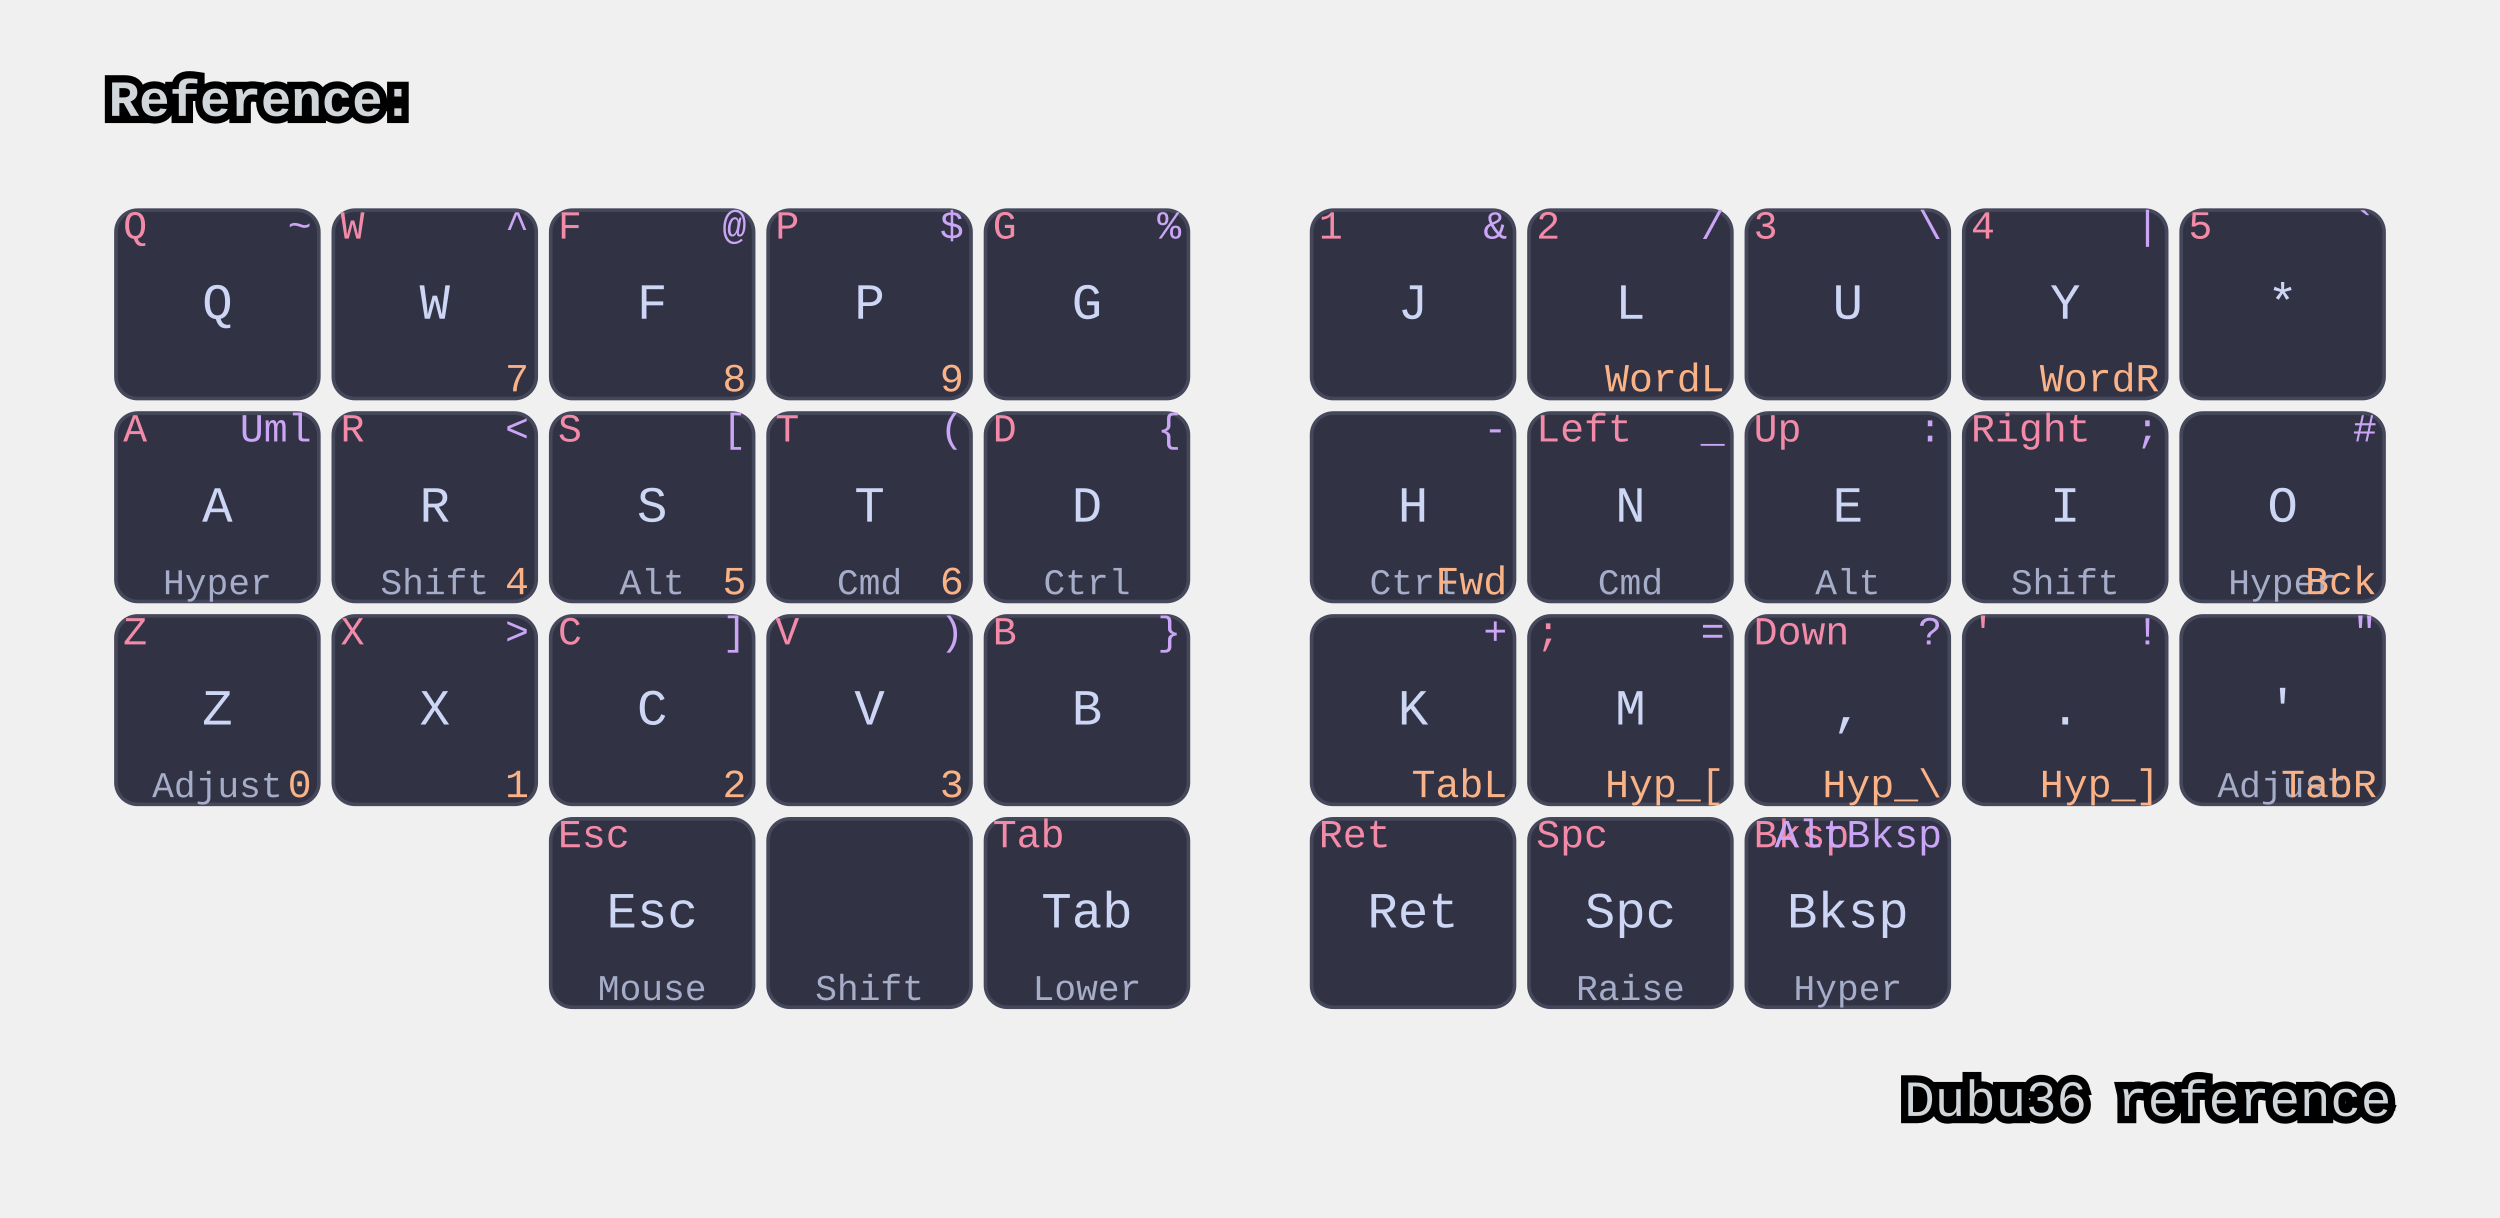
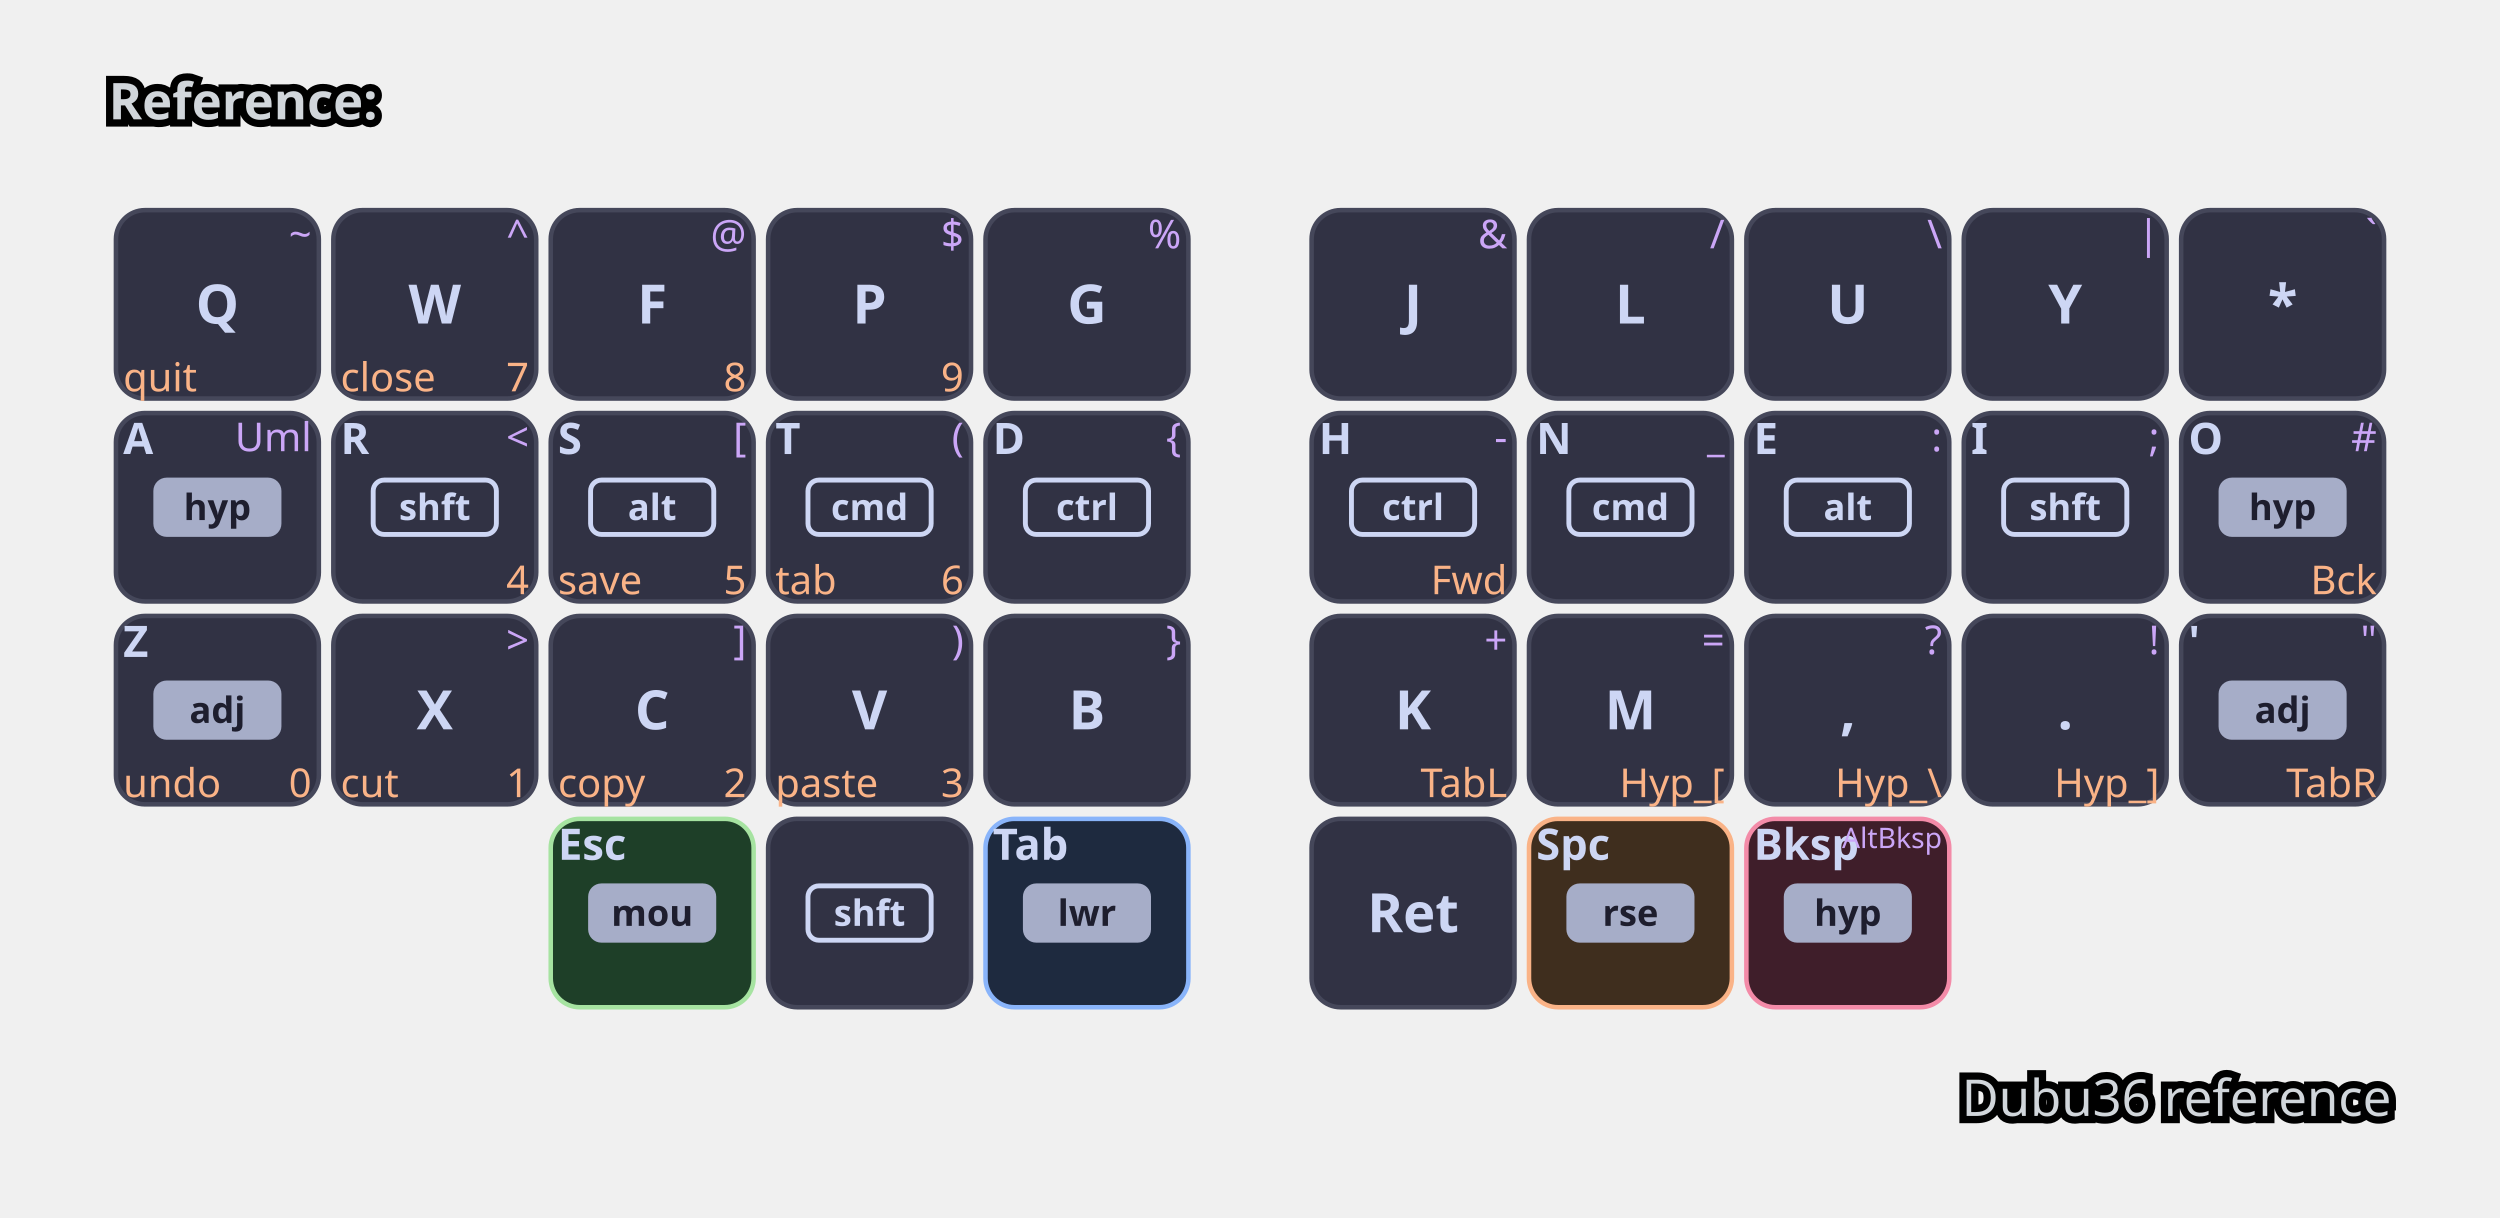
<svg xmlns="http://www.w3.org/2000/svg" xmlns:xlink="http://www.w3.org/1999/xlink" width="690" height="336" viewBox="0 0 690 336" class="keymap">
  <defs>/* start glyphs */
<svg id="mdi:arrow-collapse-left">
      <svg id="mdi-arrow-collapse-left" viewBox="0 0 24 24">
        <path d="M11.92,19.92L4,12L11.92,4.08L13.33,5.5L7.83,11H22V13H7.83L13.34,18.5L11.92,19.92M4,12V2H2V22H4V12Z" />
      </svg>
    </svg>
    <svg id="mdi:arrow-collapse-right">
      <svg id="mdi-arrow-collapse-right" viewBox="0 0 24 24">
        <path d="M12.08,4.08L20,12L12.08,19.92L10.67,18.5L16.17,13H2V11H16.17L10.67,5.5L12.08,4.08M20,12V22H22V2H20V12Z" />
      </svg>
    </svg>
    <svg id="mdi:arrow-down">
      <svg id="mdi-arrow-down" viewBox="0 0 24 24">
        <path d="M11,4H13V16L18.5,10.5L19.92,11.92L12,19.84L4.08,11.92L5.5,10.5L11,16V4Z" />
      </svg>
    </svg>
    <svg id="mdi:arrow-left">
      <svg id="mdi-arrow-left" viewBox="0 0 24 24">
        <path d="M20,11V13H8L13.5,18.5L12.08,19.92L4.16,12L12.08,4.08L13.5,5.5L8,11H20Z" />
      </svg>
    </svg>
+     <svg id="mdi:arrow-left-bold-outline">
+       <svg id="mdi-arrow-left-bold-outline" viewBox="0 0 24 24">
+         <path d="M13,22L3,12L13,2V8H21V16H13V22M6,12L11,17V14H19V10H11V7L6,12Z" />
+       </svg>
+     </svg>
    <svg id="mdi:arrow-right">
      <svg id="mdi-arrow-right" viewBox="0 0 24 24">
        <path d="M4,11V13H16L10.5,18.5L11.92,19.92L19.84,12L11.92,4.08L10.5,5.5L16,11H4Z" />
+       </svg>
+     </svg>
+     <svg id="mdi:arrow-right-bold-outline">
+       <svg id="mdi-arrow-right-bold-outline" viewBox="0 0 24 24">
+         <path d="M11,16H3V8H11V2L21,12L11,22V16M13,7V10H5V14H13V17L18,12L13,7Z" />
      </svg>
    </svg>
    <svg id="mdi:arrow-up">
      <svg id="mdi-arrow-up" viewBox="0 0 24 24">
        <path d="M13,20H11V8L5.5,13.5L4.08,12.08L12,4.16L19.92,12.08L18.5,13.5L13,8V20Z" />
      </svg>
    </svg>
  </defs>/* end glyphs */
<style>/* inherit to force styles through use tags */
svg path {
    fill: inherit;
}

/* font and background color specifications */
svg.keymap {
    font-family: SFMono-Regular,Consolas,Liberation Mono,Menlo,monospace;
    font-size: 14px;
    font-kerning: normal;
    text-rendering: optimizeLegibility;
    fill: #24292e;
}

/* default key styling */
rect.key {
    fill: #f6f8fa;
}

rect.key, rect.combo {
    stroke: #c9cccf;
    stroke-width: 1;
}

/* default key side styling, only used is draw_key_sides is set */
rect.side {
    filter: brightness(90%);
}

/* color accent for combo boxes */
rect.combo, rect.combo-separate {
    fill: #cdf;
}

/* color accent for held keys */
rect.held, rect.combo.held {
    fill: #fdd;
}

/* color accent for ghost (optional) keys */
rect.ghost, rect.combo.ghost {
    stroke-dasharray: 4, 4;
    stroke-width: 2;
}

text {
    text-anchor: middle;
    dominant-baseline: middle;
}

/* styling for layer labels */
text.label {
    font-weight: bold;
    text-anchor: start;
    stroke: white;
    stroke-width: 4;
    paint-order: stroke;
}

/* styling for optional footer */
text.footer {
    text-anchor: end;
    dominant-baseline: auto;
    stroke: white;
    stroke-width: 4;
    paint-order: stroke;
}

/* styling for combo tap, and key non-tap label text */
text.combo, text.hold, text.shifted, text.left, text.right, text.tl, text.tr, text.bl, text.br {
    font-size: 11px;
}

text.hold, text.bl, text.br {
    text-anchor: middle;
    dominant-baseline: auto;
}

text.shifted, text.tl, text.tr {
    text-anchor: middle;
    dominant-baseline: hanging;
}

text.left, text.tl, text.bl {
    text-anchor: start;
}

text.right, text.tr, text.br {
    text-anchor: end;
}

text.layer-activator {
    text-decoration: underline;
}

/* styling for hold/shifted label text in combo box */
text.combo.hold, text.combo.shifted, text.combo.left, text.combo.right {
    font-size: 8px;
}

/* lighter symbol for transparent keys */
text.trans {
    fill: #7b7e81;
}

/* styling for combo dendrons */
path.combo {
    stroke-width: 1;
    stroke: gray;
    fill: none;
}

/* Start Tabler Icons Cleanup */
/* cannot use height/width with glyphs */
.icon-tabler &gt; path {
    fill: inherit;
    stroke: inherit;
    stroke-width: 2;
}
/* hide tabler's default box */
.icon-tabler &gt; path[stroke="none"][fill="none"] {
    visibility: hidden;
}
/* End Tabler Icons Cleanup */

svg.keymap { fill: #d1d6db; }
rect.key { fill: #3f4750; }
rect.key, rect.combo { stroke: #60666c; }
rect.combo, rect.combo-separate { fill: #1f3d7a; }
rect.held, rect.combo.held { fill: #854747; }
text.label, text.footer { stroke: black; }
text.trans { fill: #7e8184; }
path.combo { stroke: #7f7f7f; }

- /* Stacked reference: symbols (purple), raise/nav+num (orange), holds (muted) */
- text.tr, use.tr { fill: #cba6f7; }
- text.br, use.br { fill: #fab387; }
- text.bl, use.bl { fill: #fab387; }
+ svg.keymap {
+   font-family: "IBM Plex Sans", "Segoe UI", sans-serif;
+   background-color: #1e1e2e;
+ }
+ rect.key {
+   fill: #313244;
+   stroke: #45475a;
+   stroke-width: 1.25;
+ }
+ rect.key.trans {
+   fill: #1e1e2e;
+   stroke: #313244;
+   stroke-dasharray: 3 3;
+ }
+ text.tap { fill: #cdd6f4; font-size: 15px; font-weight: 600; }
text.hold { fill: #a6adc8; font-size: 10px; }
- text.tap { fill: #cdd6f4; }
- rect.held, rect.comboheld { fill: #89b4fa; }
- .layer-Adjust, .layer-Mouse { opacity: 0.95; }
- 
- 
- text.tr, use.tr { fill: #cba6f7; }
- text.br, use.br { fill: #fab387; }
- text.tl, use.tl { fill: #f38ba8; }
- text.hold { fill: #a6adc8; }
- rect.key { fill: #313244; stroke: #45475a; }
+ text.tl { fill: #cdd6f4; font-size: 12px; font-weight: 600; }
+ text.tr, use.tr { fill: #cba6f7; font-size: 11px; }
+ text.br, use.br, text.bl, use.bl { fill: #fab387; font-size: 11px; }
+ text.layer-activator { text-decoration: none; fill: #89b4fa; font-size: 10px; font-weight: 600; }
+ 
+ /* Tap/hold preference boxes (drawn behind center legend) */
+ rect.mod-box {
+   rx: 3;
+   ry: 3;
+   stroke-width: 1.35;
+ }
+ /* Empty outline = tap-preferred */
+ rect.mod-box.tap-preferred {
+   fill: none;
+   stroke: #cdd6f4;
+ }
+ text.tap.tap-preferred {
+   fill: #cdd6f4;
+   font-size: 10px;
+   font-weight: 600;
+ }
+ /* Solid fill = hold-preferred */
+ rect.mod-box.hold-preferred {
+   fill: #a6adc8;
+   stroke: #a6adc8;
+ }
+ text.tap.hold-preferred {
+   fill: #1e1e2e;
+   font-size: 10px;
+   font-weight: 700;
+ }
+ /* Larger solid = sticky tap-hold */
+ rect.mod-box.sticky {
+   fill: #cdd6f4;
+   stroke: #cdd6f4;
+   stroke-width: 1.5;
+ }
+ text.tap.sticky {
+   fill: #1e1e2e;
+   font-size: 11px;
+   font-weight: 700;
+ }
+ 
+ /* Thumb layer activator fills */
+ rect.key.thumb-raise { fill: #3f2e1e; stroke: #fab387; }
+ rect.key.thumb-lower { fill: #1e2a3f; stroke: #89b4fa; }
+ rect.key.thumb-hyper { fill: #3f1e2a; stroke: #f38ba8; }
+ rect.key.thumb-mouse { fill: #1e3f28; stroke: #a6e3a1; }
+ rect.key.thumb-adjust { fill: #2a1e3f; stroke: #cba6f7; }
</style>
  <g transform="translate(30, 0)" class="layer-Reference">
    <text x="0" y="28" class="label" id="Reference">Reference:</text>
    <g transform="translate(0, 56)">
      <g transform="translate(30, 28)" class="key keypos-0">
-         <rect rx="6" ry="6" x="-28" y="-26" width="56" height="52" class="key" />
+         <rect rx="8" ry="8" x="-28" y="-26" width="56" height="52" class="key" />
        <text x="0" y="0" class="key tap">Q</text>
-         <text x="-26" y="-24" class="key tl">Q</text>
        <text x="26" y="-24" class="key tr">~</text>
+         <text x="-26" y="24" class="key bl">quit</text>
      </g>
      <g transform="translate(90, 28)" class="key keypos-1">
-         <rect rx="6" ry="6" x="-28" y="-26" width="56" height="52" class="key" />
+         <rect rx="8" ry="8" x="-28" y="-26" width="56" height="52" class="key" />
        <text x="0" y="0" class="key tap">W</text>
-         <text x="-26" y="-24" class="key tl">W</text>
        <text x="26" y="-24" class="key tr">^</text>
+         <text x="-26" y="24" class="key bl">close</text>
        <text x="26" y="24" class="key br">7</text>
      </g>
      <g transform="translate(150, 28)" class="key keypos-2">
-         <rect rx="6" ry="6" x="-28" y="-26" width="56" height="52" class="key" />
+         <rect rx="8" ry="8" x="-28" y="-26" width="56" height="52" class="key" />
        <text x="0" y="0" class="key tap">F</text>
-         <text x="-26" y="-24" class="key tl">F</text>
        <text x="26" y="-24" class="key tr">@</text>
        <text x="26" y="24" class="key br">8</text>
      </g>
      <g transform="translate(210, 28)" class="key keypos-3">
-         <rect rx="6" ry="6" x="-28" y="-26" width="56" height="52" class="key" />
+         <rect rx="8" ry="8" x="-28" y="-26" width="56" height="52" class="key" />
        <text x="0" y="0" class="key tap">P</text>
-         <text x="-26" y="-24" class="key tl">P</text>
        <text x="26" y="-24" class="key tr">$</text>
        <text x="26" y="24" class="key br">9</text>
      </g>
      <g transform="translate(270, 28)" class="key keypos-4">
-         <rect rx="6" ry="6" x="-28" y="-26" width="56" height="52" class="key" />
+         <rect rx="8" ry="8" x="-28" y="-26" width="56" height="52" class="key" />
        <text x="0" y="0" class="key tap">G</text>
-         <text x="-26" y="-24" class="key tl">G</text>
        <text x="26" y="-24" class="key tr">%</text>
      </g>
      <g transform="translate(360, 28)" class="key keypos-5">
-         <rect rx="6" ry="6" x="-28" y="-26" width="56" height="52" class="key" />
+         <rect rx="8" ry="8" x="-28" y="-26" width="56" height="52" class="key" />
        <text x="0" y="0" class="key tap">J</text>
-         <text x="-26" y="-24" class="key tl">1</text>
        <text x="26" y="-24" class="key tr">&amp;</text>
        <use href="#mdi:arrow-collapse-left" xlink:href="#mdi:arrow-collapse-left" x="16" y="14" height="10" width="10.0" class="key br glyph mdi:arrow-collapse-left" />
      </g>
      <g transform="translate(420, 28)" class="key keypos-6">
-         <rect rx="6" ry="6" x="-28" y="-26" width="56" height="52" class="key" />
+         <rect rx="8" ry="8" x="-28" y="-26" width="56" height="52" class="key" />
        <text x="0" y="0" class="key tap">L</text>
-         <text x="-26" y="-24" class="key tl">2</text>
        <text x="26" y="-24" class="key tr">/</text>
-         <text x="26" y="24" class="key br">WordL</text>
+         <use href="#mdi:arrow-left-bold-outline" xlink:href="#mdi:arrow-left-bold-outline" x="16" y="14" height="10" width="10.0" class="key br glyph mdi:arrow-left-bold-outline" />
      </g>
      <g transform="translate(480, 28)" class="key keypos-7">
-         <rect rx="6" ry="6" x="-28" y="-26" width="56" height="52" class="key" />
+         <rect rx="8" ry="8" x="-28" y="-26" width="56" height="52" class="key" />
        <text x="0" y="0" class="key tap">U</text>
-         <text x="-26" y="-24" class="key tl">3</text>
        <text x="26" y="-24" class="key tr">\</text>
        <use href="#mdi:arrow-up" xlink:href="#mdi:arrow-up" x="16" y="14" height="10" width="10.0" class="key br glyph mdi:arrow-up" />
      </g>
      <g transform="translate(540, 28)" class="key keypos-8">
-         <rect rx="6" ry="6" x="-28" y="-26" width="56" height="52" class="key" />
+         <rect rx="8" ry="8" x="-28" y="-26" width="56" height="52" class="key" />
        <text x="0" y="0" class="key tap">Y</text>
-         <text x="-26" y="-24" class="key tl">4</text>
        <text x="26" y="-24" class="key tr">|</text>
-         <text x="26" y="24" class="key br">WordR</text>
+         <use href="#mdi:arrow-right-bold-outline" xlink:href="#mdi:arrow-right-bold-outline" x="16" y="14" height="10" width="10.0" class="key br glyph mdi:arrow-right-bold-outline" />
      </g>
      <g transform="translate(600, 28)" class="key keypos-9">
-         <rect rx="6" ry="6" x="-28" y="-26" width="56" height="52" class="key" />
+         <rect rx="8" ry="8" x="-28" y="-26" width="56" height="52" class="key" />
        <text x="0" y="0" class="key tap">*</text>
-         <text x="-26" y="-24" class="key tl">5</text>
        <text x="26" y="-24" class="key tr">`</text>
        <use href="#mdi:arrow-collapse-right" xlink:href="#mdi:arrow-collapse-right" x="16" y="14" height="10" width="10.0" class="key br glyph mdi:arrow-collapse-right" />
      </g>
-       <g transform="translate(30, 84)" class="key keypos-10">
-         <rect rx="6" ry="6" x="-28" y="-26" width="56" height="52" class="key" />
-         <text x="0" y="0" class="key tap">A</text>
-         <text x="0" y="24" class="key hold">Hyper</text>
-         <text x="-26" y="-24" class="key tl">A</text>
-         <text x="26" y="-24" class="key tr">Uml</text>
-       </g>
-       <g transform="translate(90, 84)" class="key keypos-11">
-         <rect rx="6" ry="6" x="-28" y="-26" width="56" height="52" class="key" />
-         <text x="0" y="0" class="key tap">R</text>
-         <text x="0" y="24" class="key hold">Shift</text>
-         <text x="-26" y="-24" class="key tl">R</text>
-         <text x="26" y="-24" class="key tr">&lt;</text>
-         <text x="26" y="24" class="key br">4</text>
-       </g>
-       <g transform="translate(150, 84)" class="key keypos-12">
-         <rect rx="6" ry="6" x="-28" y="-26" width="56" height="52" class="key" />
-         <text x="0" y="0" class="key tap">S</text>
-         <text x="0" y="24" class="key hold">Alt</text>
-         <text x="-26" y="-24" class="key tl">S</text>
-         <text x="26" y="-24" class="key tr">[</text>
-         <text x="26" y="24" class="key br">5</text>
-       </g>
-       <g transform="translate(210, 84)" class="key keypos-13">
-         <rect rx="6" ry="6" x="-28" y="-26" width="56" height="52" class="key" />
-         <text x="0" y="0" class="key tap">T</text>
-         <text x="0" y="24" class="key hold">Cmd</text>
-         <text x="-26" y="-24" class="key tl">T</text>
-         <text x="26" y="-24" class="key tr">(</text>
-         <text x="26" y="24" class="key br">6</text>
-       </g>
-       <g transform="translate(270, 84)" class="key keypos-14">
-         <rect rx="6" ry="6" x="-28" y="-26" width="56" height="52" class="key" />
-         <text x="0" y="0" class="key tap">D</text>
-         <text x="0" y="24" class="key hold">Ctrl</text>
-         <text x="-26" y="-24" class="key tl">D</text>
-         <text x="26" y="-24" class="key tr">{</text>
-       </g>
-       <g transform="translate(360, 84)" class="key keypos-15">
-         <rect rx="6" ry="6" x="-28" y="-26" width="56" height="52" class="key" />
-         <text x="0" y="0" class="key tap">H</text>
-         <text x="0" y="24" class="key hold">Ctrl</text>
-         <text x="26" y="-24" class="key tr">-</text>
-         <text x="26" y="24" class="key br">Fwd</text>
-       </g>
-       <g transform="translate(420, 84)" class="key keypos-16">
-         <rect rx="6" ry="6" x="-28" y="-26" width="56" height="52" class="key" />
-         <text x="0" y="0" class="key tap">N</text>
-         <text x="0" y="24" class="key hold">Cmd</text>
-         <text x="-26" y="-24" class="key tl">Left</text>
-         <text x="26" y="-24" class="key tr">_</text>
-         <use href="#mdi:arrow-left" xlink:href="#mdi:arrow-left" x="16" y="14" height="10" width="10.0" class="key br glyph mdi:arrow-left" />
-       </g>
-       <g transform="translate(480, 84)" class="key keypos-17">
-         <rect rx="6" ry="6" x="-28" y="-26" width="56" height="52" class="key" />
-         <text x="0" y="0" class="key tap">E</text>
-         <text x="0" y="24" class="key hold">Alt</text>
-         <text x="-26" y="-24" class="key tl">Up</text>
-         <text x="26" y="-24" class="key tr">:</text>
-         <use href="#mdi:arrow-down" xlink:href="#mdi:arrow-down" x="16" y="14" height="10" width="10.0" class="key br glyph mdi:arrow-down" />
-       </g>
-       <g transform="translate(540, 84)" class="key keypos-18">
-         <rect rx="6" ry="6" x="-28" y="-26" width="56" height="52" class="key" />
-         <text x="0" y="0" class="key tap">I</text>
-         <text x="0" y="24" class="key hold">Shift</text>
-         <text x="-26" y="-24" class="key tl">Right</text>
-         <text x="26" y="-24" class="key tr">;</text>
-         <use href="#mdi:arrow-right" xlink:href="#mdi:arrow-right" x="16" y="14" height="10" width="10.0" class="key br glyph mdi:arrow-right" />
-       </g>
-       <g transform="translate(600, 84)" class="key keypos-19">
-         <rect rx="6" ry="6" x="-28" y="-26" width="56" height="52" class="key" />
-         <text x="0" y="0" class="key tap">O</text>
-         <text x="0" y="24" class="key hold">Hyper</text>
-         <text x="26" y="-24" class="key tr">#</text>
-         <text x="26" y="24" class="key br">Bck</text>
-       </g>
-       <g transform="translate(30, 140)" class="key keypos-20">
-         <rect rx="6" ry="6" x="-28" y="-26" width="56" height="52" class="key" />
-         <text x="0" y="0" class="key tap">Z</text>
-         <text x="0" y="24" class="key hold">Adjust</text>
-         <text x="-26" y="-24" class="key tl">Z</text>
-         <text x="26" y="24" class="key br">0</text>
+       <g transform="translate(30, 84)" class="key hold-preferred keypos-10">
+         <rect rx="8" ry="8" x="-28" y="-26" width="56" height="52" class="key hold-preferred" />
+         <rect class="mod-box hold-preferred" x="-17.0" y="-7.5" width="34" height="15" />
+         <text x="0" y="0" class="key hold-preferred tap">hyp</text>
+         <text x="-26" y="-24" class="key hold-preferred tl">A</text>
+         <text x="26" y="-24" class="key hold-preferred tr">Uml</text>
+       </g>
+       <g transform="translate(90, 84)" class="key tap-preferred keypos-11">
+         <rect rx="8" ry="8" x="-28" y="-26" width="56" height="52" class="key tap-preferred" />
+         <rect class="mod-box tap-preferred" x="-17.0" y="-7.5" width="34" height="15" />
+         <text x="0" y="0" class="key tap-preferred tap">shft</text>
+         <text x="-26" y="-24" class="key tap-preferred tl">R</text>
+         <text x="26" y="-24" class="key tap-preferred tr">&lt;</text>
+         <text x="26" y="24" class="key tap-preferred br">4</text>
+       </g>
+       <g transform="translate(150, 84)" class="key tap-preferred keypos-12">
+         <rect rx="8" ry="8" x="-28" y="-26" width="56" height="52" class="key tap-preferred" />
+         <rect class="mod-box tap-preferred" x="-17.0" y="-7.5" width="34" height="15" />
+         <text x="0" y="0" class="key tap-preferred tap">alt</text>
+         <text x="-26" y="-24" class="key tap-preferred tl">S</text>
+         <text x="26" y="-24" class="key tap-preferred tr">[</text>
+         <text x="-26" y="24" class="key tap-preferred bl">save</text>
+         <text x="26" y="24" class="key tap-preferred br">5</text>
+       </g>
+       <g transform="translate(210, 84)" class="key tap-preferred keypos-13">
+         <rect rx="8" ry="8" x="-28" y="-26" width="56" height="52" class="key tap-preferred" />
+         <rect class="mod-box tap-preferred" x="-17.0" y="-7.5" width="34" height="15" />
+         <text x="0" y="0" class="key tap-preferred tap">cmd</text>
+         <text x="-26" y="-24" class="key tap-preferred tl">T</text>
+         <text x="26" y="-24" class="key tap-preferred tr">(</text>
+         <text x="-26" y="24" class="key tap-preferred bl">tab</text>
+         <text x="26" y="24" class="key tap-preferred br">6</text>
+       </g>
+       <g transform="translate(270, 84)" class="key tap-preferred keypos-14">
+         <rect rx="8" ry="8" x="-28" y="-26" width="56" height="52" class="key tap-preferred" />
+         <rect class="mod-box tap-preferred" x="-17.0" y="-7.5" width="34" height="15" />
+         <text x="0" y="0" class="key tap-preferred tap">ctrl</text>
+         <text x="-26" y="-24" class="key tap-preferred tl">D</text>
+         <text x="26" y="-24" class="key tap-preferred tr">{</text>
+       </g>
+       <g transform="translate(360, 84)" class="key tap-preferred keypos-15">
+         <rect rx="8" ry="8" x="-28" y="-26" width="56" height="52" class="key tap-preferred" />
+         <rect class="mod-box tap-preferred" x="-17.0" y="-7.5" width="34" height="15" />
+         <text x="0" y="0" class="key tap-preferred tap">ctrl</text>
+         <text x="-26" y="-24" class="key tap-preferred tl">H</text>
+         <text x="26" y="-24" class="key tap-preferred tr">-</text>
+         <text x="26" y="24" class="key tap-preferred br">Fwd</text>
+       </g>
+       <g transform="translate(420, 84)" class="key tap-preferred keypos-16">
+         <rect rx="8" ry="8" x="-28" y="-26" width="56" height="52" class="key tap-preferred" />
+         <rect class="mod-box tap-preferred" x="-17.0" y="-7.5" width="34" height="15" />
+         <text x="0" y="0" class="key tap-preferred tap">cmd</text>
+         <text x="-26" y="-24" class="key tap-preferred tl">N</text>
+         <text x="26" y="-24" class="key tap-preferred tr">_</text>
+         <use href="#mdi:arrow-left" xlink:href="#mdi:arrow-left" x="16" y="14" height="10" width="10.0" class="key tap-preferred br glyph mdi:arrow-left" />
+       </g>
+       <g transform="translate(480, 84)" class="key tap-preferred keypos-17">
+         <rect rx="8" ry="8" x="-28" y="-26" width="56" height="52" class="key tap-preferred" />
+         <rect class="mod-box tap-preferred" x="-17.0" y="-7.5" width="34" height="15" />
+         <text x="0" y="0" class="key tap-preferred tap">alt</text>
+         <text x="-26" y="-24" class="key tap-preferred tl">E</text>
+         <text x="26" y="-24" class="key tap-preferred tr">:</text>
+         <use href="#mdi:arrow-down" xlink:href="#mdi:arrow-down" x="16" y="14" height="10" width="10.0" class="key tap-preferred br glyph mdi:arrow-down" />
+       </g>
+       <g transform="translate(540, 84)" class="key tap-preferred keypos-18">
+         <rect rx="8" ry="8" x="-28" y="-26" width="56" height="52" class="key tap-preferred" />
+         <rect class="mod-box tap-preferred" x="-17.0" y="-7.5" width="34" height="15" />
+         <text x="0" y="0" class="key tap-preferred tap">shft</text>
+         <text x="-26" y="-24" class="key tap-preferred tl">I</text>
+         <text x="26" y="-24" class="key tap-preferred tr">;</text>
+         <use href="#mdi:arrow-right" xlink:href="#mdi:arrow-right" x="16" y="14" height="10" width="10.0" class="key tap-preferred br glyph mdi:arrow-right" />
+       </g>
+       <g transform="translate(600, 84)" class="key hold-preferred keypos-19">
+         <rect rx="8" ry="8" x="-28" y="-26" width="56" height="52" class="key hold-preferred" />
+         <rect class="mod-box hold-preferred" x="-17.0" y="-7.5" width="34" height="15" />
+         <text x="0" y="0" class="key hold-preferred tap">hyp</text>
+         <text x="-26" y="-24" class="key hold-preferred tl">O</text>
+         <text x="26" y="-24" class="key hold-preferred tr">#</text>
+         <text x="26" y="24" class="key hold-preferred br">Bck</text>
+       </g>
+       <g transform="translate(30, 140)" class="key hold-preferred keypos-20">
+         <rect rx="8" ry="8" x="-28" y="-26" width="56" height="52" class="key hold-preferred" />
+         <rect class="mod-box hold-preferred" x="-17.0" y="-7.5" width="34" height="15" />
+         <text x="0" y="0" class="key hold-preferred tap">adj</text>
+         <text x="-26" y="-24" class="key hold-preferred tl">Z</text>
+         <text x="-26" y="24" class="key hold-preferred bl">undo</text>
+         <text x="26" y="24" class="key hold-preferred br">0</text>
      </g>
      <g transform="translate(90, 140)" class="key keypos-21">
-         <rect rx="6" ry="6" x="-28" y="-26" width="56" height="52" class="key" />
+         <rect rx="8" ry="8" x="-28" y="-26" width="56" height="52" class="key" />
        <text x="0" y="0" class="key tap">X</text>
-         <text x="-26" y="-24" class="key tl">X</text>
        <text x="26" y="-24" class="key tr">&gt;</text>
+         <text x="-26" y="24" class="key bl">cut</text>
        <text x="26" y="24" class="key br">1</text>
      </g>
      <g transform="translate(150, 140)" class="key keypos-22">
-         <rect rx="6" ry="6" x="-28" y="-26" width="56" height="52" class="key" />
+         <rect rx="8" ry="8" x="-28" y="-26" width="56" height="52" class="key" />
        <text x="0" y="0" class="key tap">C</text>
-         <text x="-26" y="-24" class="key tl">C</text>
        <text x="26" y="-24" class="key tr">]</text>
+         <text x="-26" y="24" class="key bl">copy</text>
        <text x="26" y="24" class="key br">2</text>
      </g>
      <g transform="translate(210, 140)" class="key keypos-23">
-         <rect rx="6" ry="6" x="-28" y="-26" width="56" height="52" class="key" />
+         <rect rx="8" ry="8" x="-28" y="-26" width="56" height="52" class="key" />
        <text x="0" y="0" class="key tap">V</text>
-         <text x="-26" y="-24" class="key tl">V</text>
        <text x="26" y="-24" class="key tr">)</text>
+         <text x="-26" y="24" class="key bl">paste</text>
        <text x="26" y="24" class="key br">3</text>
      </g>
      <g transform="translate(270, 140)" class="key keypos-24">
-         <rect rx="6" ry="6" x="-28" y="-26" width="56" height="52" class="key" />
+         <rect rx="8" ry="8" x="-28" y="-26" width="56" height="52" class="key" />
        <text x="0" y="0" class="key tap">B</text>
-         <text x="-26" y="-24" class="key tl">B</text>
        <text x="26" y="-24" class="key tr">}</text>
      </g>
      <g transform="translate(360, 140)" class="key keypos-25">
-         <rect rx="6" ry="6" x="-28" y="-26" width="56" height="52" class="key" />
+         <rect rx="8" ry="8" x="-28" y="-26" width="56" height="52" class="key" />
        <text x="0" y="0" class="key tap">K</text>
        <text x="26" y="-24" class="key tr">+</text>
        <text x="26" y="24" class="key br">TabL</text>
      </g>
      <g transform="translate(420, 140)" class="key keypos-26">
-         <rect rx="6" ry="6" x="-28" y="-26" width="56" height="52" class="key" />
+         <rect rx="8" ry="8" x="-28" y="-26" width="56" height="52" class="key" />
        <text x="0" y="0" class="key tap">M</text>
-         <text x="-26" y="-24" class="key tl">;</text>
        <text x="26" y="-24" class="key tr">=</text>
        <text x="26" y="24" class="key br">Hyp_[</text>
      </g>
      <g transform="translate(480, 140)" class="key keypos-27">
-         <rect rx="6" ry="6" x="-28" y="-26" width="56" height="52" class="key" />
+         <rect rx="8" ry="8" x="-28" y="-26" width="56" height="52" class="key" />
        <text x="0" y="0" class="key tap">,</text>
-         <text x="-26" y="-24" class="key tl">Down</text>
        <text x="26" y="-24" class="key tr">?</text>
        <text x="26" y="24" class="key br">Hyp_\</text>
      </g>
      <g transform="translate(540, 140)" class="key keypos-28">
-         <rect rx="6" ry="6" x="-28" y="-26" width="56" height="52" class="key" />
+         <rect rx="8" ry="8" x="-28" y="-26" width="56" height="52" class="key" />
        <text x="0" y="0" class="key tap">.</text>
-         <text x="-26" y="-24" class="key tl">'</text>
        <text x="26" y="-24" class="key tr">!</text>
        <text x="26" y="24" class="key br">Hyp_]</text>
      </g>
-       <g transform="translate(600, 140)" class="key keypos-29">
-         <rect rx="6" ry="6" x="-28" y="-26" width="56" height="52" class="key" />
-         <text x="0" y="0" class="key tap">'</text>
-         <text x="0" y="24" class="key hold">Adjust</text>
-         <text x="26" y="-24" class="key tr">"</text>
-         <text x="26" y="24" class="key br">TabR</text>
-       </g>
-       <g transform="translate(150, 196)" class="key keypos-30">
-         <rect rx="6" ry="6" x="-28" y="-26" width="56" height="52" class="key" />
-         <text x="0" y="0" class="key tap">Esc</text>
-         <text x="0" y="24" class="key hold">Mouse</text>
-         <text x="-26" y="-24" class="key tl">Esc</text>
-       </g>
-       <g transform="translate(210, 196)" class="key keypos-31">
-         <rect rx="6" ry="6" x="-28" y="-26" width="56" height="52" class="key" />
-         <text x="0" y="24" class="key hold">Shift</text>
-       </g>
-       <g transform="translate(270, 196)" class="key keypos-32">
-         <rect rx="6" ry="6" x="-28" y="-26" width="56" height="52" class="key" />
-         <text x="0" y="0" class="key tap">Tab</text>
-         <text x="0" y="24" class="key hold">Lower</text>
-         <text x="-26" y="-24" class="key tl">Tab</text>
+       <g transform="translate(600, 140)" class="key hold-preferred keypos-29">
+         <rect rx="8" ry="8" x="-28" y="-26" width="56" height="52" class="key hold-preferred" />
+         <rect class="mod-box hold-preferred" x="-17.0" y="-7.5" width="34" height="15" />
+         <text x="0" y="0" class="key hold-preferred tap">adj</text>
+         <text x="-26" y="-24" class="key hold-preferred tl">'</text>
+         <text x="26" y="-24" class="key hold-preferred tr">"</text>
+         <text x="26" y="24" class="key hold-preferred br">TabR</text>
+       </g>
+       <g transform="translate(150, 196)" class="key hold-preferred thumb-mouse keypos-30">
+         <rect rx="8" ry="8" x="-28" y="-26" width="56" height="52" class="key hold-preferred thumb-mouse" />
+         <rect class="mod-box hold-preferred" x="-17.0" y="-7.5" width="34" height="15" />
+         <text x="0" y="0" class="key hold-preferred thumb-mouse tap">mou</text>
+         <text x="-26" y="-24" class="key hold-preferred thumb-mouse tl">Esc</text>
+       </g>
+       <g transform="translate(210, 196)" class="key tap-preferred keypos-31">
+         <rect rx="8" ry="8" x="-28" y="-26" width="56" height="52" class="key tap-preferred" />
+         <rect class="mod-box tap-preferred" x="-17.0" y="-7.5" width="34" height="15" />
+         <text x="0" y="0" class="key tap-preferred tap">shft</text>
+       </g>
+       <g transform="translate(270, 196)" class="key hold-preferred thumb-lower keypos-32">
+         <rect rx="8" ry="8" x="-28" y="-26" width="56" height="52" class="key hold-preferred thumb-lower" />
+         <rect class="mod-box hold-preferred" x="-17.0" y="-7.5" width="34" height="15" />
+         <text x="0" y="0" class="key hold-preferred thumb-lower tap">lwr</text>
+         <text x="-26" y="-24" class="key hold-preferred thumb-lower tl">Tab</text>
      </g>
      <g transform="translate(360, 196)" class="key keypos-33">
-         <rect rx="6" ry="6" x="-28" y="-26" width="56" height="52" class="key" />
+         <rect rx="8" ry="8" x="-28" y="-26" width="56" height="52" class="key" />
        <text x="0" y="0" class="key tap">Ret</text>
-         <text x="-26" y="-24" class="key tl">Ret</text>
-       </g>
-       <g transform="translate(420, 196)" class="key keypos-34">
-         <rect rx="6" ry="6" x="-28" y="-26" width="56" height="52" class="key" />
-         <text x="0" y="0" class="key tap">Spc</text>
-         <text x="0" y="24" class="key hold">Raise</text>
-         <text x="-26" y="-24" class="key tl">Spc</text>
-       </g>
-       <g transform="translate(480, 196)" class="key keypos-35">
-         <rect rx="6" ry="6" x="-28" y="-26" width="56" height="52" class="key" />
-         <text x="0" y="0" class="key tap">Bksp</text>
-         <text x="0" y="24" class="key hold">Hyper</text>
-         <text x="-26" y="-24" class="key tl">Bksp</text>
-         <text x="26" y="-24" class="key tr">AltBksp</text>
+       </g>
+       <g transform="translate(420, 196)" class="key hold-preferred thumb-raise keypos-34">
+         <rect rx="8" ry="8" x="-28" y="-26" width="56" height="52" class="key hold-preferred thumb-raise" />
+         <rect class="mod-box hold-preferred" x="-17.0" y="-7.5" width="34" height="15" />
+         <text x="0" y="0" class="key hold-preferred thumb-raise tap">rse</text>
+         <text x="-26" y="-24" class="key hold-preferred thumb-raise tl">Spc</text>
+       </g>
+       <g transform="translate(480, 196)" class="key hold-preferred thumb-hyper keypos-35">
+         <rect rx="8" ry="8" x="-28" y="-26" width="56" height="52" class="key hold-preferred thumb-hyper" />
+         <rect class="mod-box hold-preferred" x="-17.0" y="-7.5" width="34" height="15" />
+         <text x="0" y="0" class="key hold-preferred thumb-hyper tap">hyp</text>
+         <text x="-26" y="-24" class="key hold-preferred thumb-hyper tl">Bksp</text>
+         <text x="26" y="-24" class="key hold-preferred thumb-hyper tr">
+           <tspan style="font-size: 71%">AltBksp</tspan>
+         </text>
      </g>
    </g>
  </g>
  <text x="660.0" y="308.0" class="footer">Dubu36 reference</text>
</svg>
